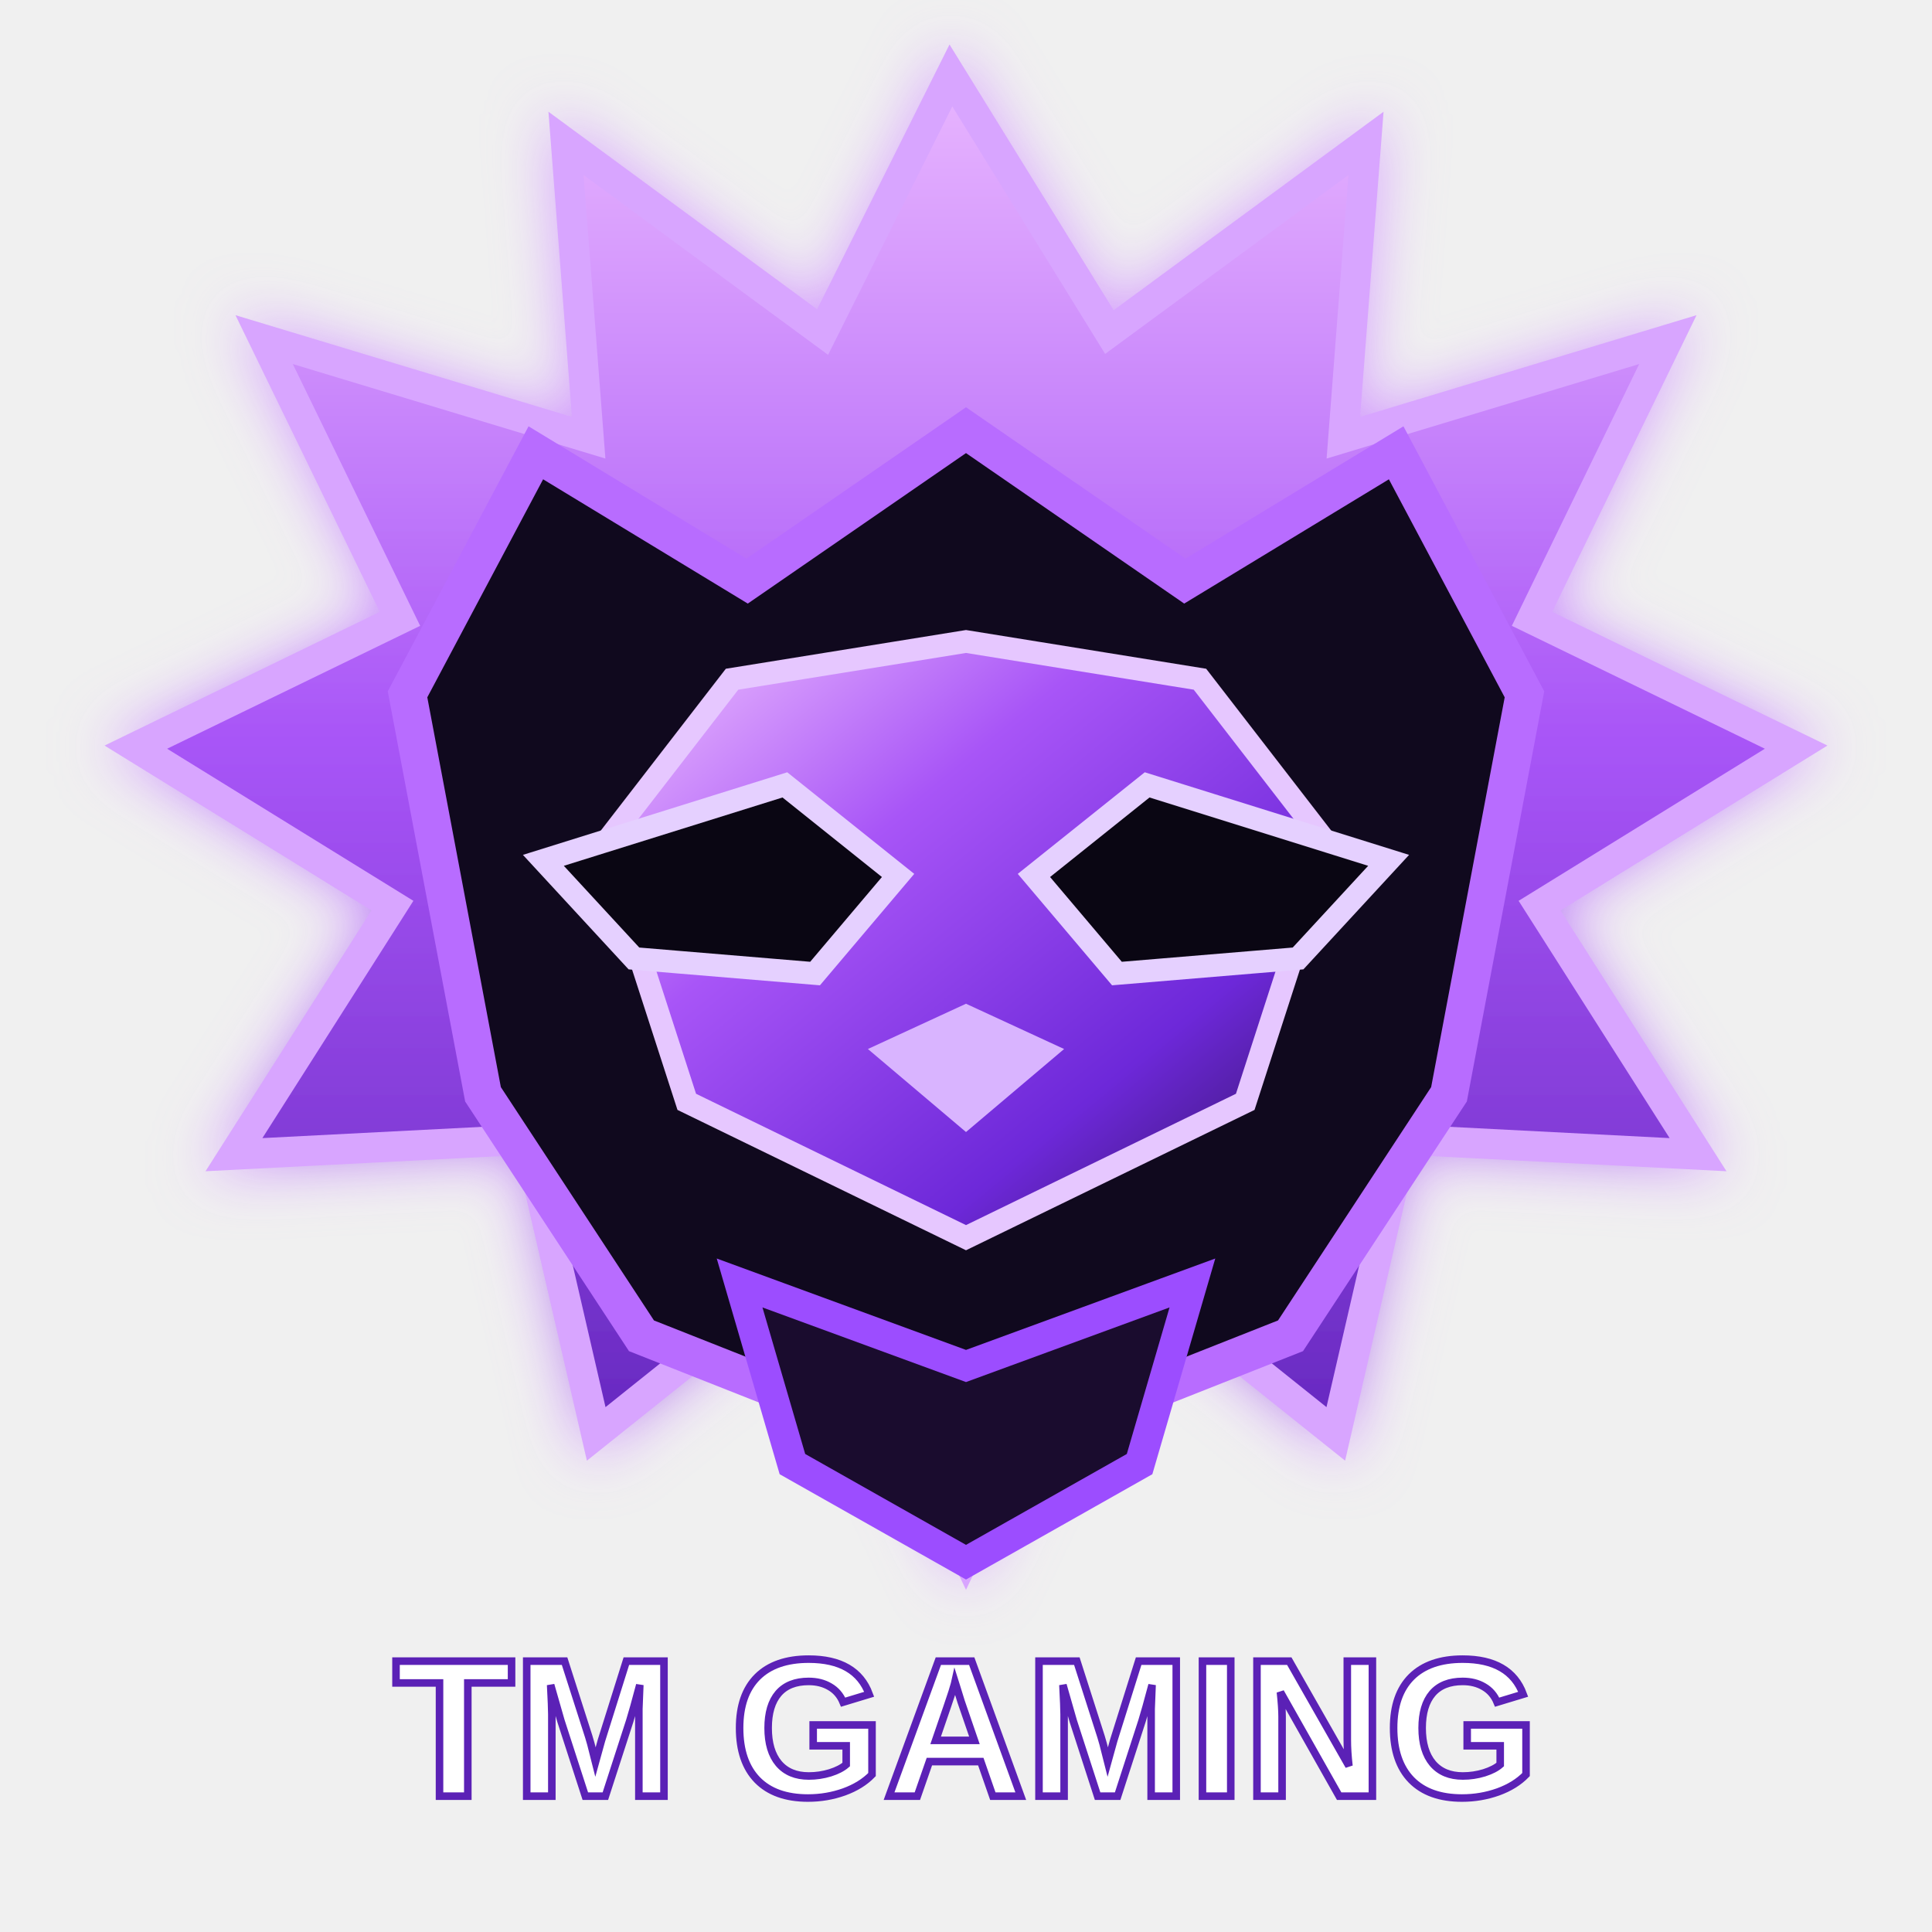
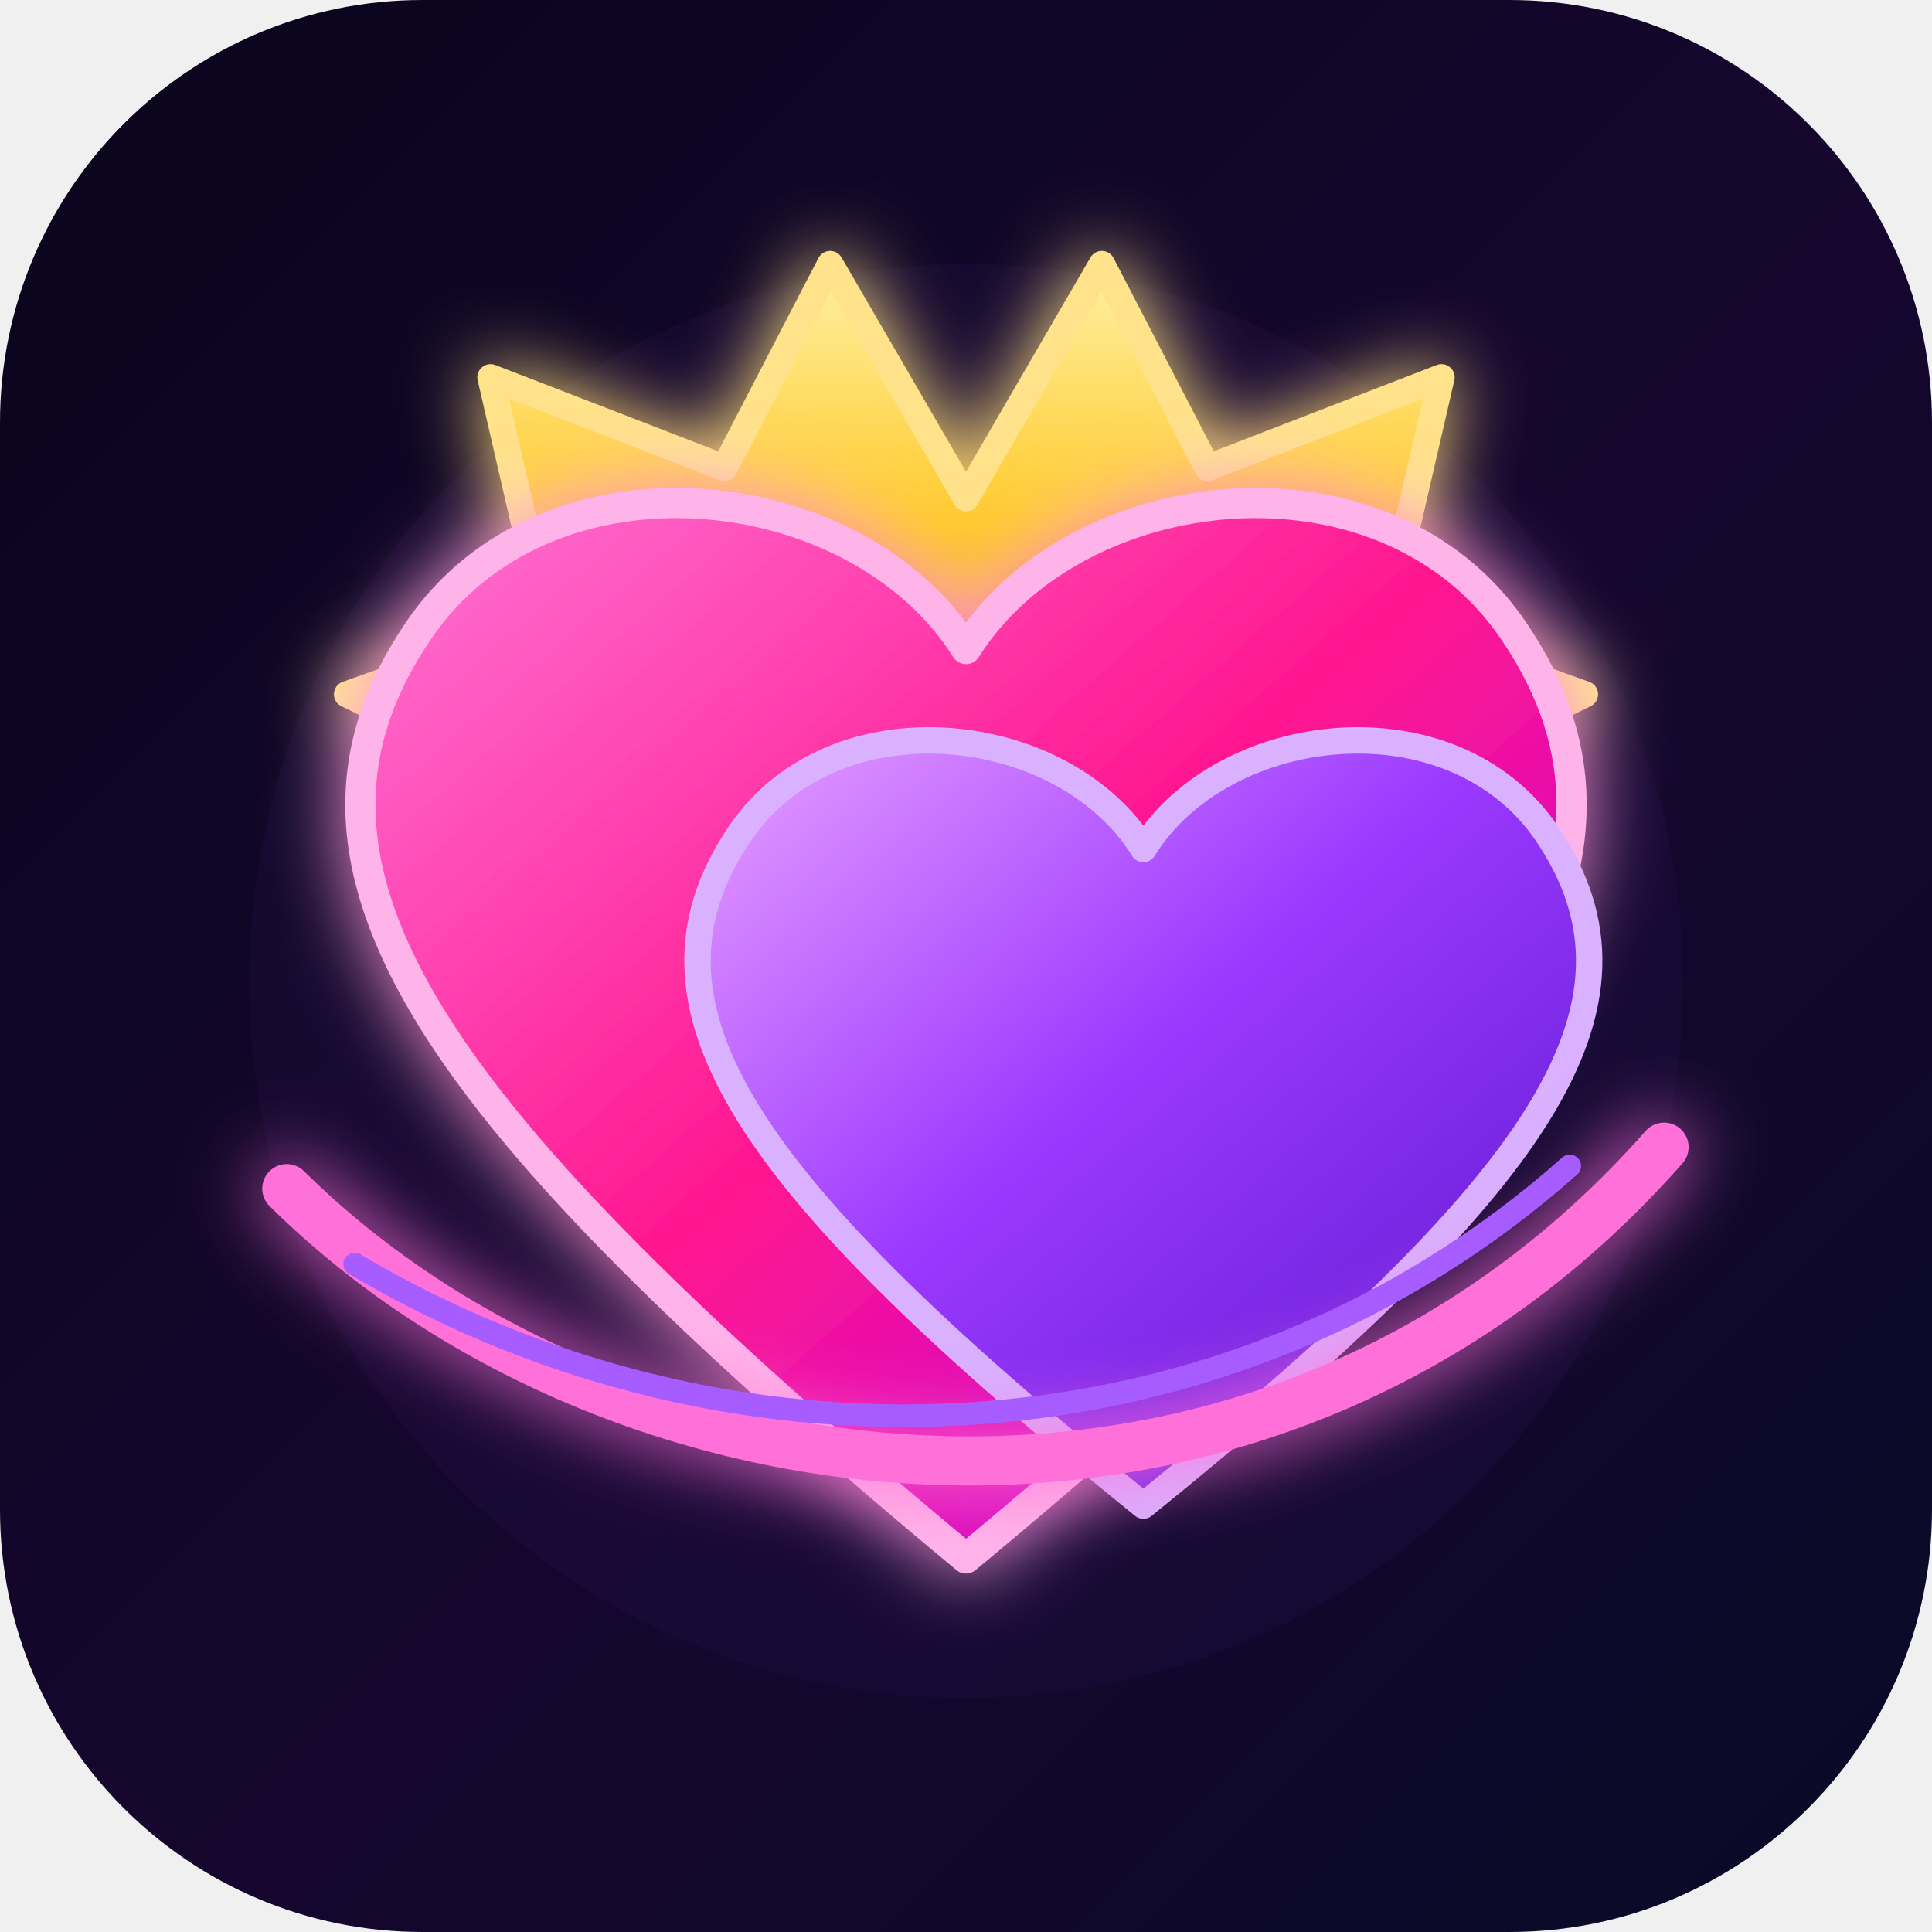
- <svg xmlns="http://www.w3.org/2000/svg" viewBox="0 0 256 256" role="img" aria-labelledby="title">
+ <svg xmlns="http://www.w3.org/2000/svg" viewBox="0 0 512 512" role="img" aria-labelledby="title">
  <defs>
-     <linearGradient id="purple" x1="0" y1="0" x2="1" y2="1">
-       <stop stop-color="#f3c7ff" />
-       <stop offset=".35" stop-color="#a855f7" />
-       <stop offset=".72" stop-color="#6d28d9" />
-       <stop offset="1" stop-color="#28104f" />
+     <linearGradient id="bg" x1="0" y1="0" x2="1" y2="1">
+       <stop stop-color="#09051c" />
+       <stop offset=".55" stop-color="#16062f" />
+       <stop offset="1" stop-color="#080b27" />
    </linearGradient>
-     <linearGradient id="fire" x1="0" y1="1" x2="0" y2="0">
-       <stop stop-color="#5b21b6" />
-       <stop offset=".55" stop-color="#a855f7" />
-       <stop offset="1" stop-color="#e9b7ff" />
+     <linearGradient id="pink" x1="0" y1="0" x2="1" y2="1">
+       <stop stop-color="#ff75d5" />
+       <stop offset=".48" stop-color="#ff168f" />
+       <stop offset="1" stop-color="#b500e9" />
    </linearGradient>
-     <filter id="glow">
-       <feGaussianBlur stdDeviation="4" result="b" />
+     <linearGradient id="violet" x1="0" y1="0" x2="1" y2="1">
+       <stop stop-color="#e9a0ff" />
+       <stop offset=".45" stop-color="#9b39ff" />
+       <stop offset="1" stop-color="#5415c8" />
+     </linearGradient>
+     <linearGradient id="gold" x1="0" y1="0" x2="0" y2="1">
+       <stop stop-color="#fff0a3" />
+       <stop offset=".5" stop-color="#ffc928" />
+       <stop offset="1" stop-color="#e58b00" />
+     </linearGradient>
+     <filter id="glow" x="-40%" y="-40%" width="180%" height="180%">
+       <feGaussianBlur stdDeviation="10" result="b" />
      <feMerge>
        <feMergeNode in="b" />
        <feMergeNode in="SourceGraphic" />
      </feMerge>
    </filter>
  </defs>
-   <path d="M126 10 147 44 181 19 178 58 221 45 203 82 238 99 204 120 225 153 186 151 177 190 147 166 128 206 109 166 79 190 70 151 31 153 52 120 18 99 53 82 35 45 78 58 75 19 109 44Z" fill="url(#fire)" stroke="#d8a5ff" stroke-width="4" filter="url(#glow)" />
-   <path d="M54 92 71 60 99 77 128 57 157 77 185 60 202 92 192 145 171 177 128 194 85 177 64 145Z" fill="#10091e" stroke="#b86cff" stroke-width="5" />
-   <path d="M80 112 97 90 128 85 159 90 176 112 165 146 128 164 91 146Z" fill="url(#purple)" stroke="#e6c7ff" stroke-width="3" />
-   <path d="M72 114 104 104 119 116 108 129 84 127Z M184 114 152 104 137 116 148 129 172 127Z" fill="#0a0613" stroke="#e5d0ff" stroke-width="3" />
-   <path d="M115 139 128 133 141 139 128 150Z" fill="#d9b4ff" />
-   <path d="M98 170 128 181 158 170 151 194 128 207 105 194Z" fill="#1a0c2e" stroke="#9c4dff" stroke-width="4" />
-   <text x="128" y="238" text-anchor="middle" font-family="Arial,sans-serif" font-weight="900" font-size="26" fill="#fff" stroke="#5b21b6" stroke-width="1">TM GAMING</text>
+   <rect width="512" height="512" rx="112" fill="url(#bg)" />
+   <circle cx="256" cy="260" r="190" fill="#28104d" opacity=".22" />
+   <path d="M256 132 292 70 320 124 382 100 367 165 420 184 367 210 256 190 145 210 92 184 145 165 130 100 192 124 220 70Z" fill="url(#gold)" stroke="#ffe28a" stroke-width="7" stroke-linejoin="round" filter="url(#glow)" />
+   <path d="M256 172c-29-46-111-55-145-5-43 63 3 128 145 246 142-118 188-183 145-246-34-50-116-41-145 5Z" fill="url(#pink)" stroke="#ffb4e9" stroke-width="8" stroke-linejoin="round" filter="url(#glow)" />
+   <path d="M303 225c-21-34-82-41-107-4-31 46 2 93 107 178 105-85 138-132 107-178-25-37-86-30-107 4Z" fill="url(#violet)" stroke="#d9b1ff" stroke-width="7" stroke-linejoin="round" />
+   <path d="M76 315c89 88 260 108 365-11" fill="none" stroke="#ff70d9" stroke-width="13" stroke-linecap="round" filter="url(#glow)" />
+   <path d="M94 335c101 60 232 54 322-26" fill="none" stroke="#a65cff" stroke-width="6" stroke-linecap="round" />
</svg>
